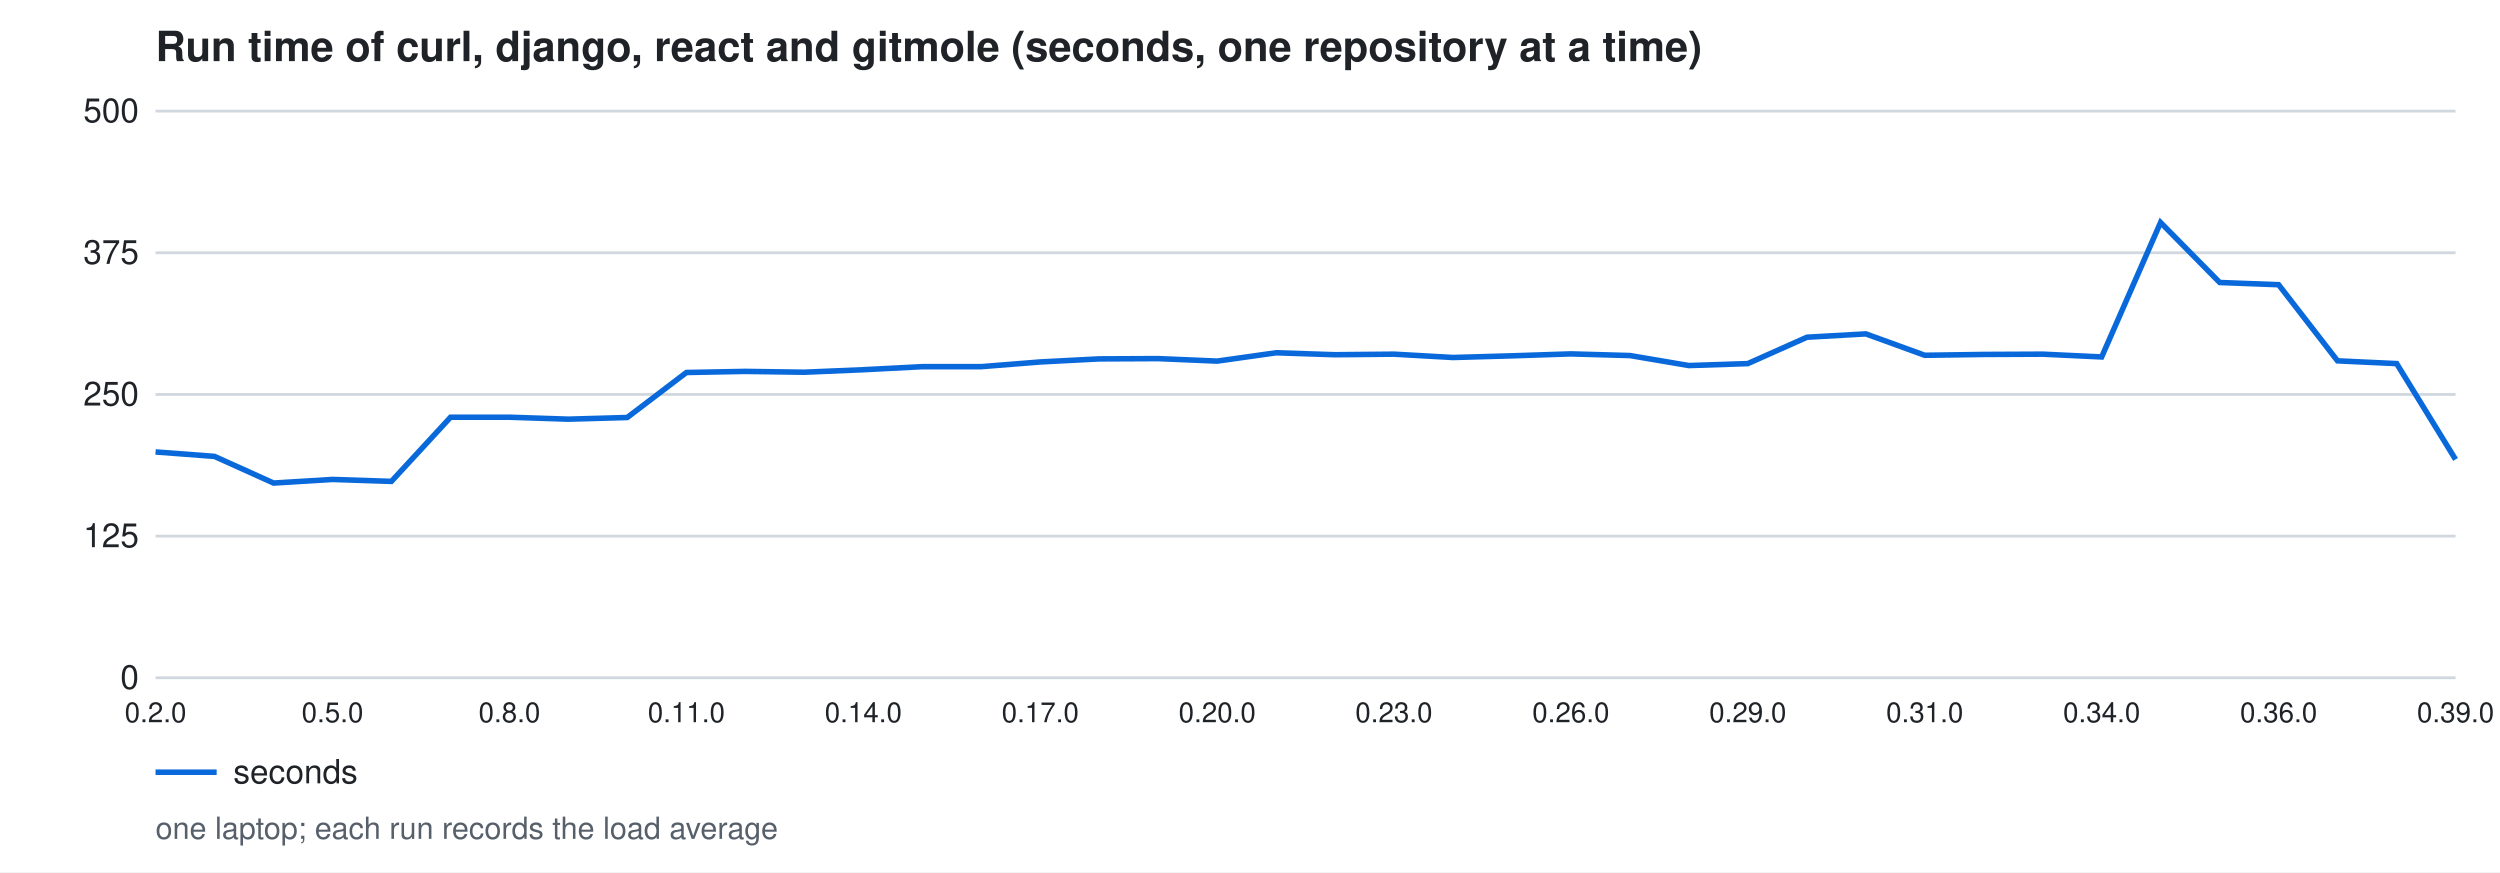
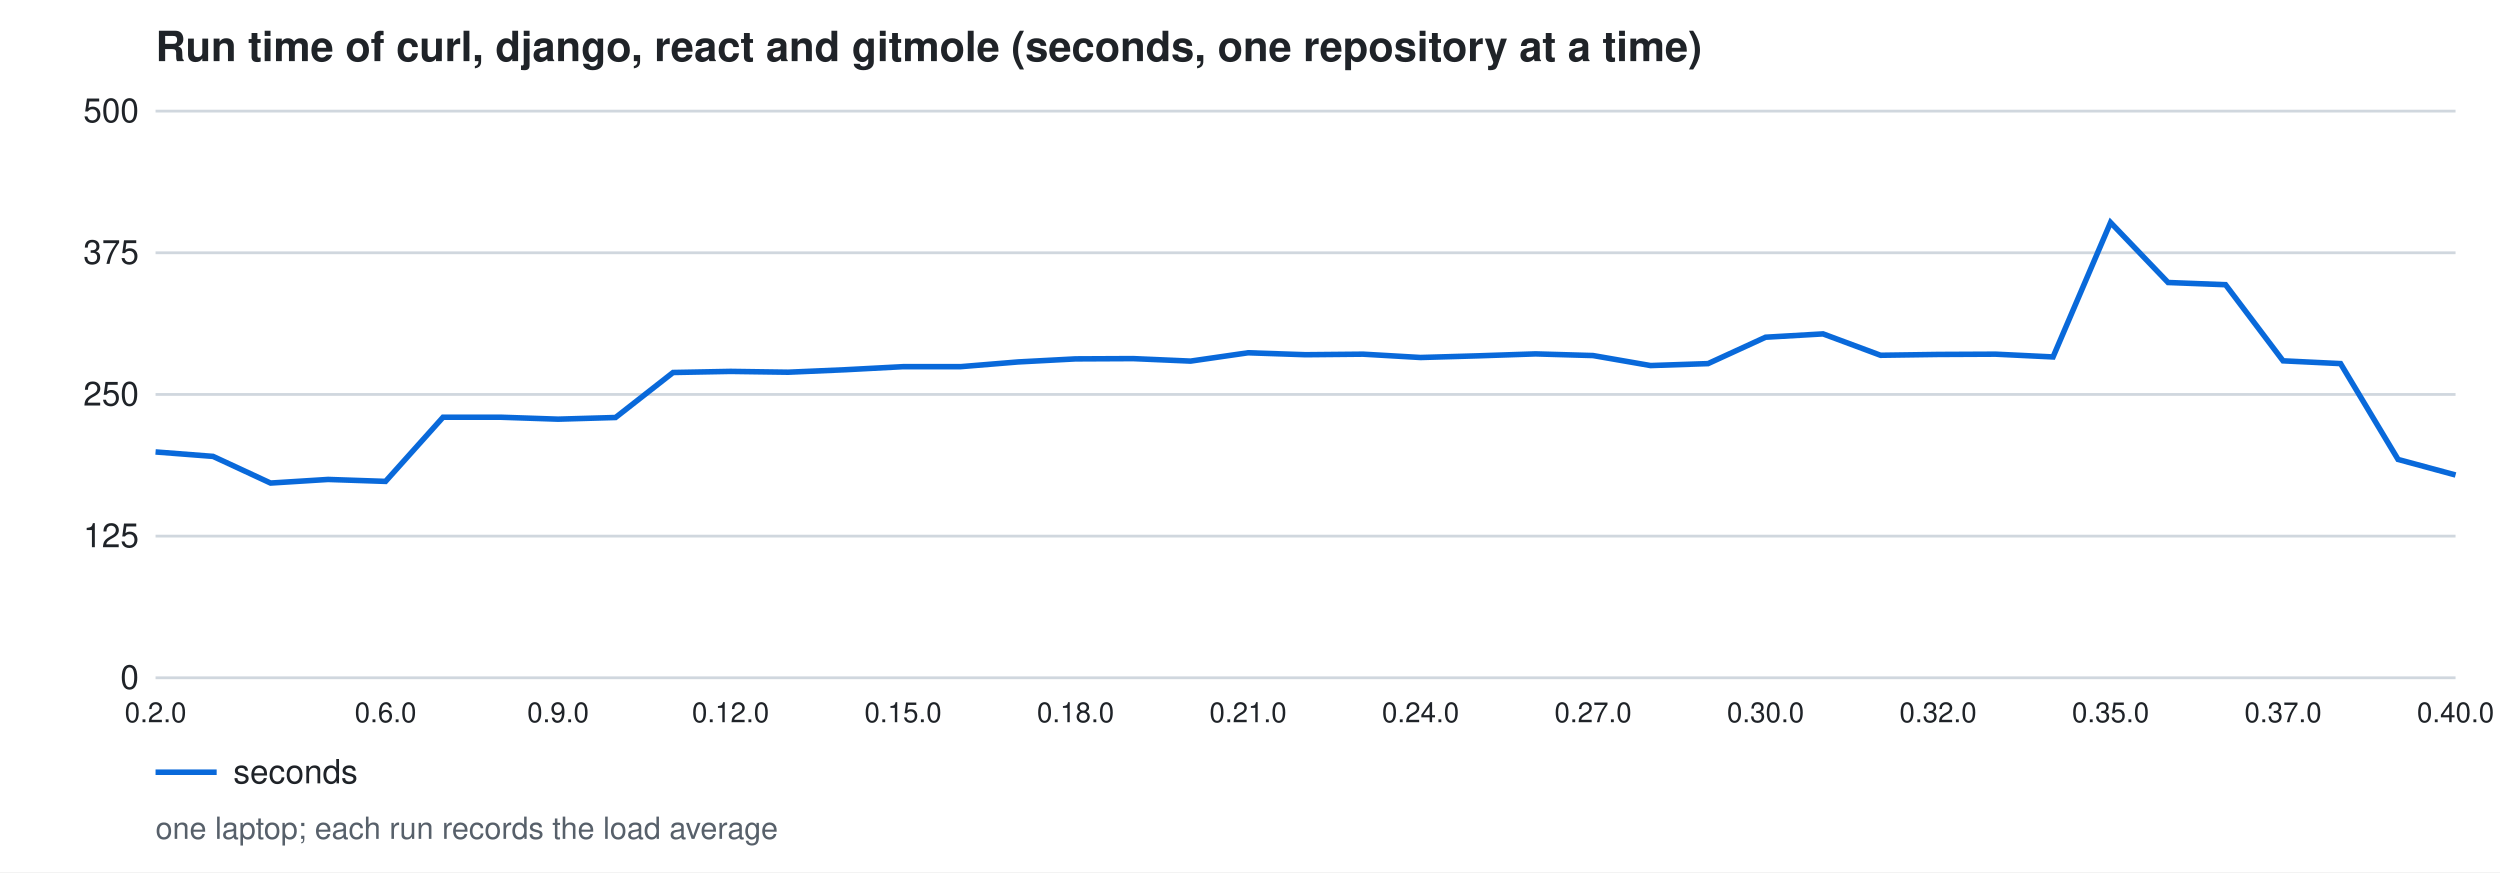
<svg xmlns="http://www.w3.org/2000/svg" width="900" height="314" viewBox="0 0 900 314" font-family="-apple-system,Segoe UI,Helvetica,Arial,sans-serif" font-size="12">
  <rect width="900" height="314" fill="#ffffff" />
  <text x="56" y="22" font-size="15" font-weight="600" fill="#1f2328">Run time of curl, django, react and gitmole (seconds, one repository at a time)</text>
  <line x1="56" y1="244.0" x2="884" y2="244.0" stroke="#d0d7de" stroke-width="1" />
  <text x="50" y="248.0" text-anchor="end" fill="#1f2328">0</text>
  <line x1="56" y1="193.0" x2="884" y2="193.0" stroke="#d0d7de" stroke-width="1" />
  <text x="50" y="197.0" text-anchor="end" fill="#1f2328">125</text>
  <line x1="56" y1="142.0" x2="884" y2="142.0" stroke="#d0d7de" stroke-width="1" />
  <text x="50" y="146.0" text-anchor="end" fill="#1f2328">250</text>
  <line x1="56" y1="91.0" x2="884" y2="91.0" stroke="#d0d7de" stroke-width="1" />
  <text x="50" y="95.0" text-anchor="end" fill="#1f2328">375</text>
  <line x1="56" y1="40.0" x2="884" y2="40.0" stroke="#d0d7de" stroke-width="1" />
  <text x="50" y="44.0" text-anchor="end" fill="#1f2328">500</text>
  <text x="56.0" y="260" text-anchor="middle" fill="#1f2328" font-size="10">0.2.0</text>
-   <text x="119.7" y="260" text-anchor="middle" fill="#1f2328" font-size="10">0.5.0</text>
-   <text x="183.4" y="260" text-anchor="middle" fill="#1f2328" font-size="10">0.8.0</text>
-   <text x="247.1" y="260" text-anchor="middle" fill="#1f2328" font-size="10">0.11.0</text>
-   <text x="310.8" y="260" text-anchor="middle" fill="#1f2328" font-size="10">0.14.0</text>
-   <text x="374.5" y="260" text-anchor="middle" fill="#1f2328" font-size="10">0.17.0</text>
-   <text x="438.2" y="260" text-anchor="middle" fill="#1f2328" font-size="10">0.20.0</text>
-   <text x="501.8" y="260" text-anchor="middle" fill="#1f2328" font-size="10">0.23.0</text>
-   <text x="565.5" y="260" text-anchor="middle" fill="#1f2328" font-size="10">0.26.0</text>
-   <text x="629.2" y="260" text-anchor="middle" fill="#1f2328" font-size="10">0.29.0</text>
-   <text x="692.9" y="260" text-anchor="middle" fill="#1f2328" font-size="10">0.31.0</text>
-   <text x="756.6" y="260" text-anchor="middle" fill="#1f2328" font-size="10">0.34.0</text>
-   <text x="820.3" y="260" text-anchor="middle" fill="#1f2328" font-size="10">0.36.0</text>
-   <text x="884.0" y="260" text-anchor="middle" fill="#1f2328" font-size="10">0.39.0</text>
-   <polyline points="56.0,162.7 77.2,164.3 98.5,173.9 119.7,172.6 140.9,173.3 162.2,150.2 183.4,150.2 204.6,150.9 225.8,150.3 247.1,134.1 268.3,133.7 289.5,134.0 310.8,133.1 332.0,132.0 353.2,132.0 374.5,130.3 395.7,129.2 416.9,129.1 438.2,130.0 459.4,127.0 480.6,127.7 501.8,127.5 523.1,128.7 544.3,128.1 565.5,127.4 586.8,128.0 608.0,131.6 629.2,130.9 650.5,121.4 671.7,120.2 692.9,127.9 714.2,127.6 735.4,127.5 756.6,128.5 777.8,80.1 799.1,101.7 820.3,102.5 841.5,129.9 862.8,130.9 884.0,165.4" fill="none" stroke="#0969da" stroke-width="2" />
+   <text x="138.8" y="260" text-anchor="middle" fill="#1f2328" font-size="10">0.6.0</text>
+   <text x="200.9" y="260" text-anchor="middle" fill="#1f2328" font-size="10">0.9.0</text>
+   <text x="263.0" y="260" text-anchor="middle" fill="#1f2328" font-size="10">0.12.0</text>
+   <text x="325.1" y="260" text-anchor="middle" fill="#1f2328" font-size="10">0.15.0</text>
+   <text x="387.2" y="260" text-anchor="middle" fill="#1f2328" font-size="10">0.18.0</text>
+   <text x="449.3" y="260" text-anchor="middle" fill="#1f2328" font-size="10">0.21.0</text>
+   <text x="511.4" y="260" text-anchor="middle" fill="#1f2328" font-size="10">0.24.0</text>
+   <text x="573.5" y="260" text-anchor="middle" fill="#1f2328" font-size="10">0.27.0</text>
+   <text x="635.6" y="260" text-anchor="middle" fill="#1f2328" font-size="10">0.30.0</text>
+   <text x="697.7" y="260" text-anchor="middle" fill="#1f2328" font-size="10">0.32.0</text>
+   <text x="759.8" y="260" text-anchor="middle" fill="#1f2328" font-size="10">0.35.0</text>
+   <text x="821.9" y="260" text-anchor="middle" fill="#1f2328" font-size="10">0.37.0</text>
+   <text x="884.0" y="260" text-anchor="middle" fill="#1f2328" font-size="10">0.40.0</text>
+   <polyline points="56.0,162.7 76.7,164.3 97.4,173.9 118.1,172.6 138.8,173.3 159.5,150.2 180.2,150.2 200.9,150.9 221.6,150.3 242.3,134.1 263.0,133.7 283.7,134.0 304.4,133.1 325.1,132.0 345.8,132.0 366.5,130.3 387.2,129.2 407.9,129.1 428.6,130.0 449.3,127.0 470.0,127.7 490.7,127.5 511.4,128.7 532.1,128.1 552.8,127.4 573.5,128.0 594.2,131.6 614.9,130.9 635.6,121.4 656.3,120.2 677.0,127.9 697.7,127.6 718.4,127.5 739.1,128.5 759.8,80.1 780.5,101.7 801.2,102.5 821.9,129.9 842.6,130.9 863.3,165.4 884.0,171.0" fill="none" stroke="#0969da" stroke-width="2" />
  <line x1="56" y1="278" x2="78" y2="278" stroke="#0969da" stroke-width="2" />
  <text x="84" y="282" fill="#1f2328">seconds</text>
  <text x="56" y="302" fill="#57606a" font-size="11">one laptop; each run records the load average</text>
</svg>
